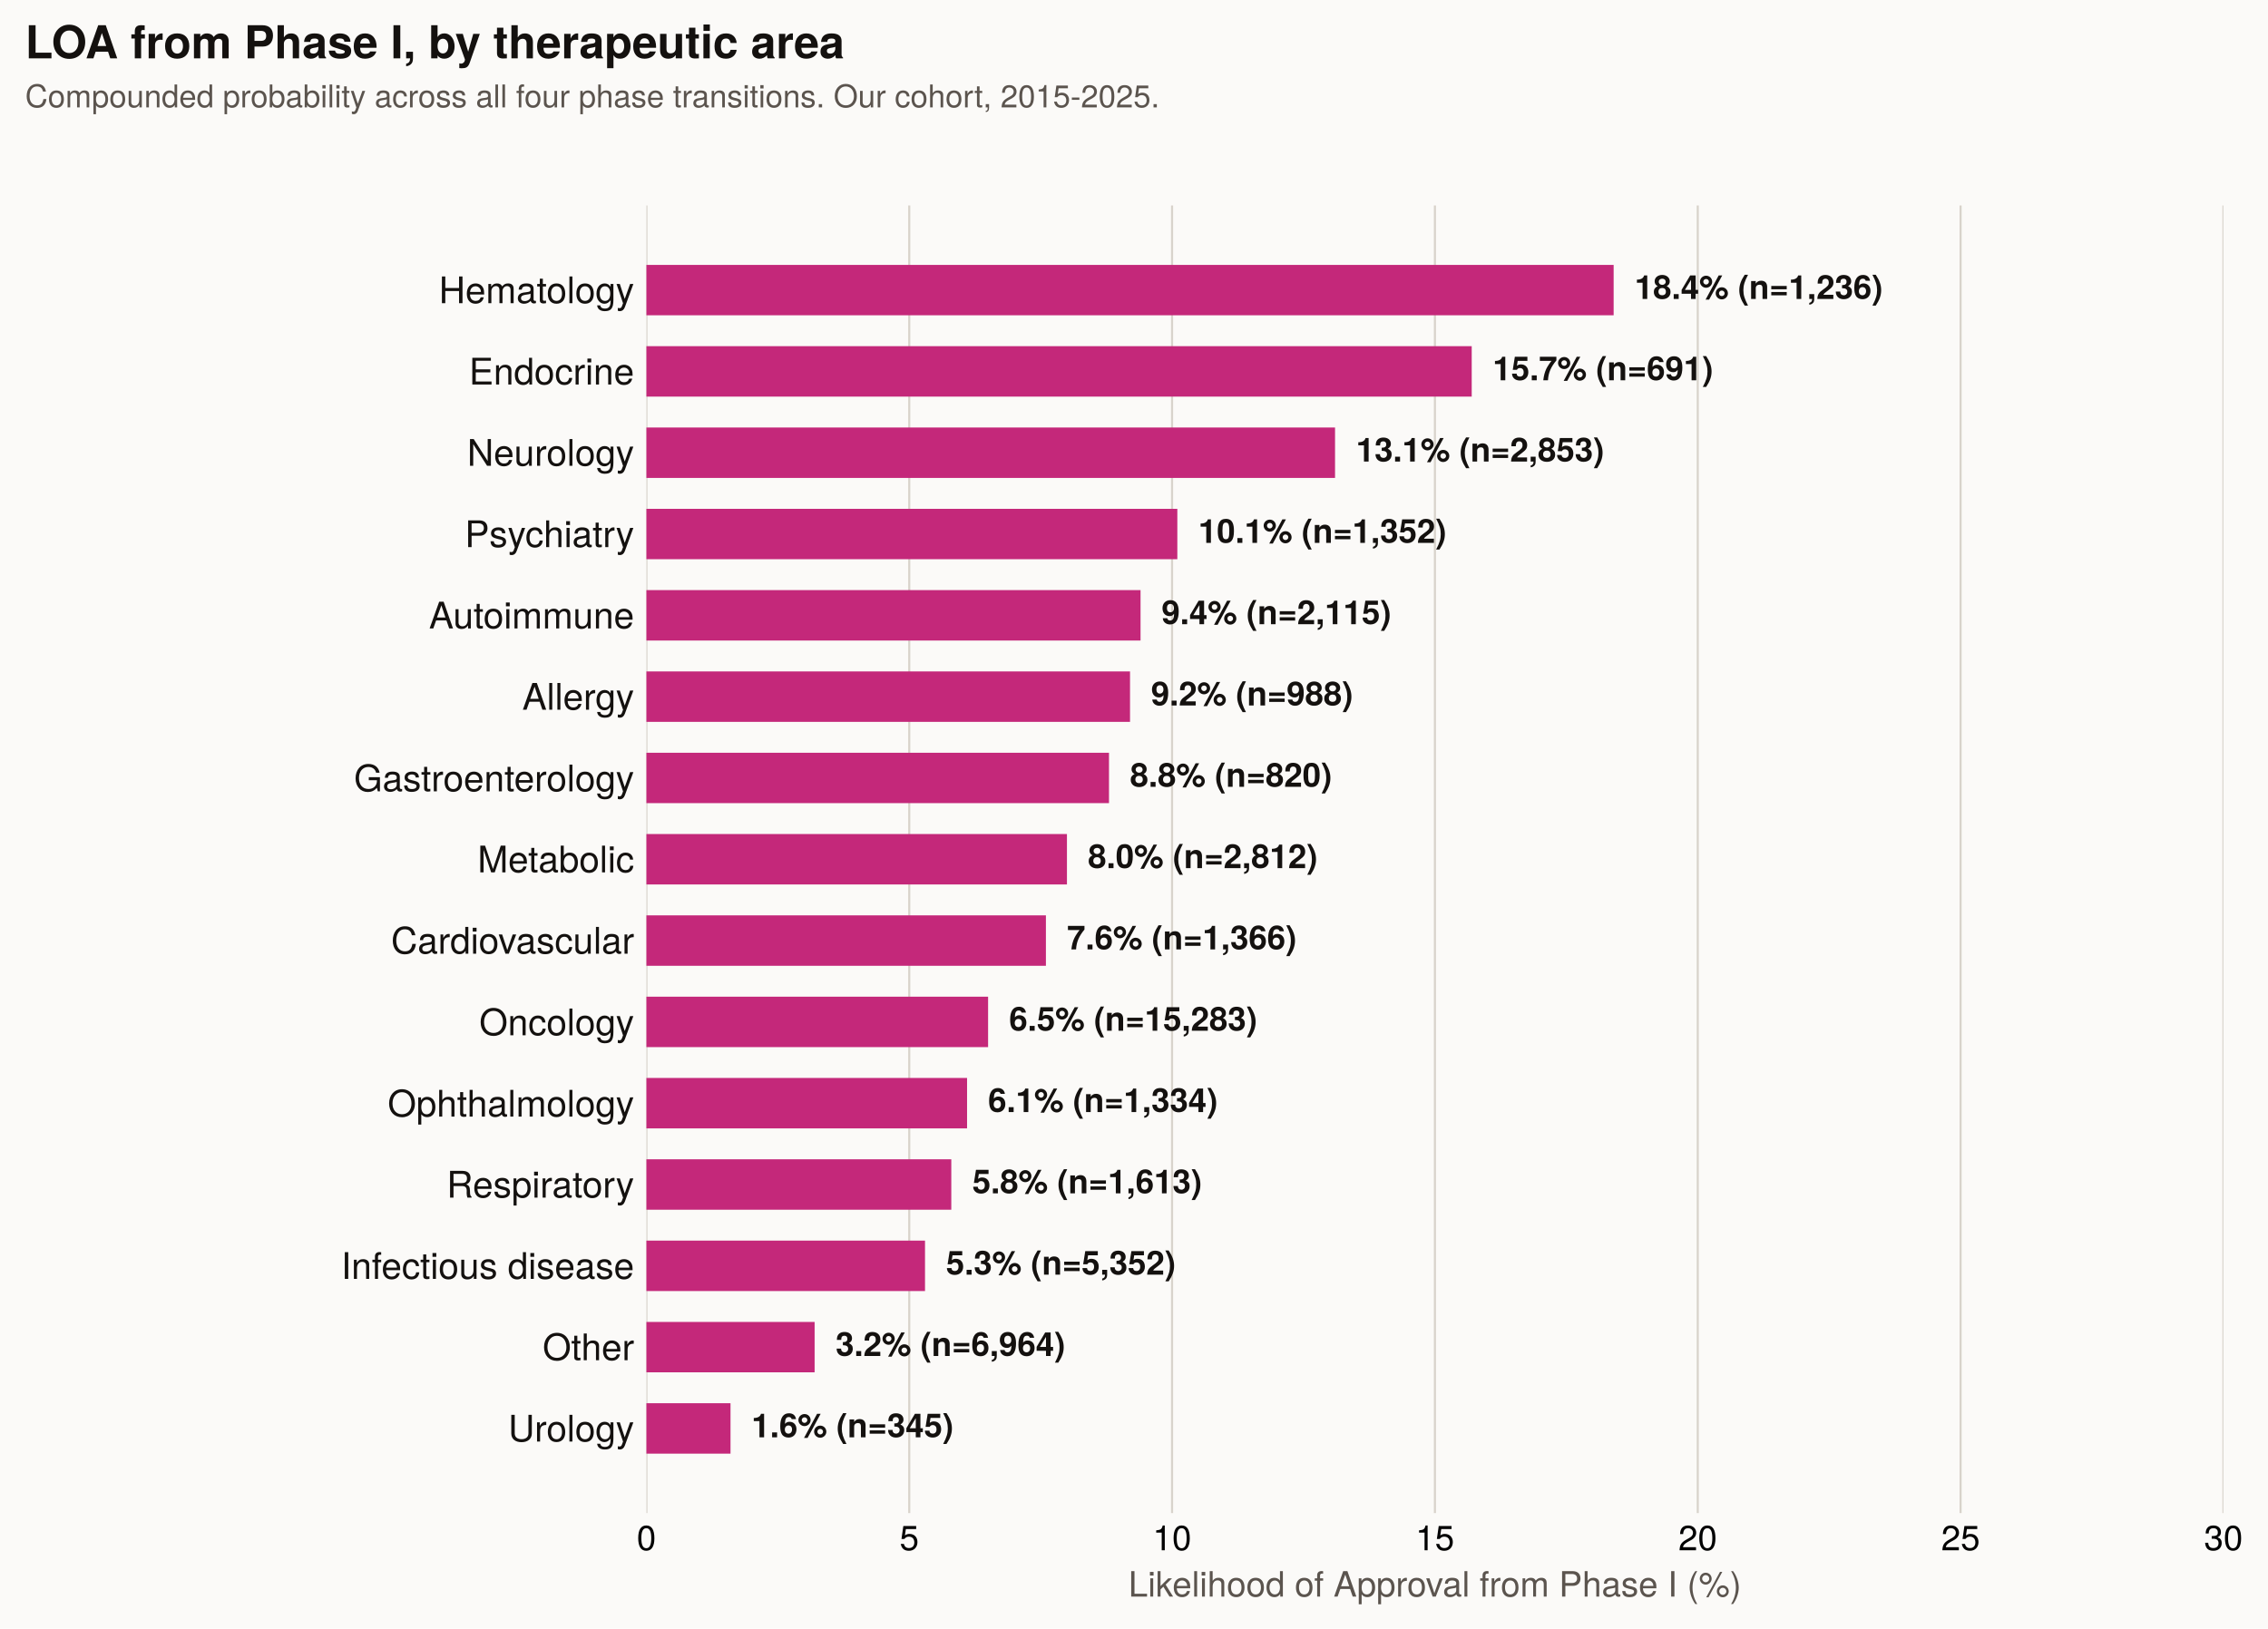
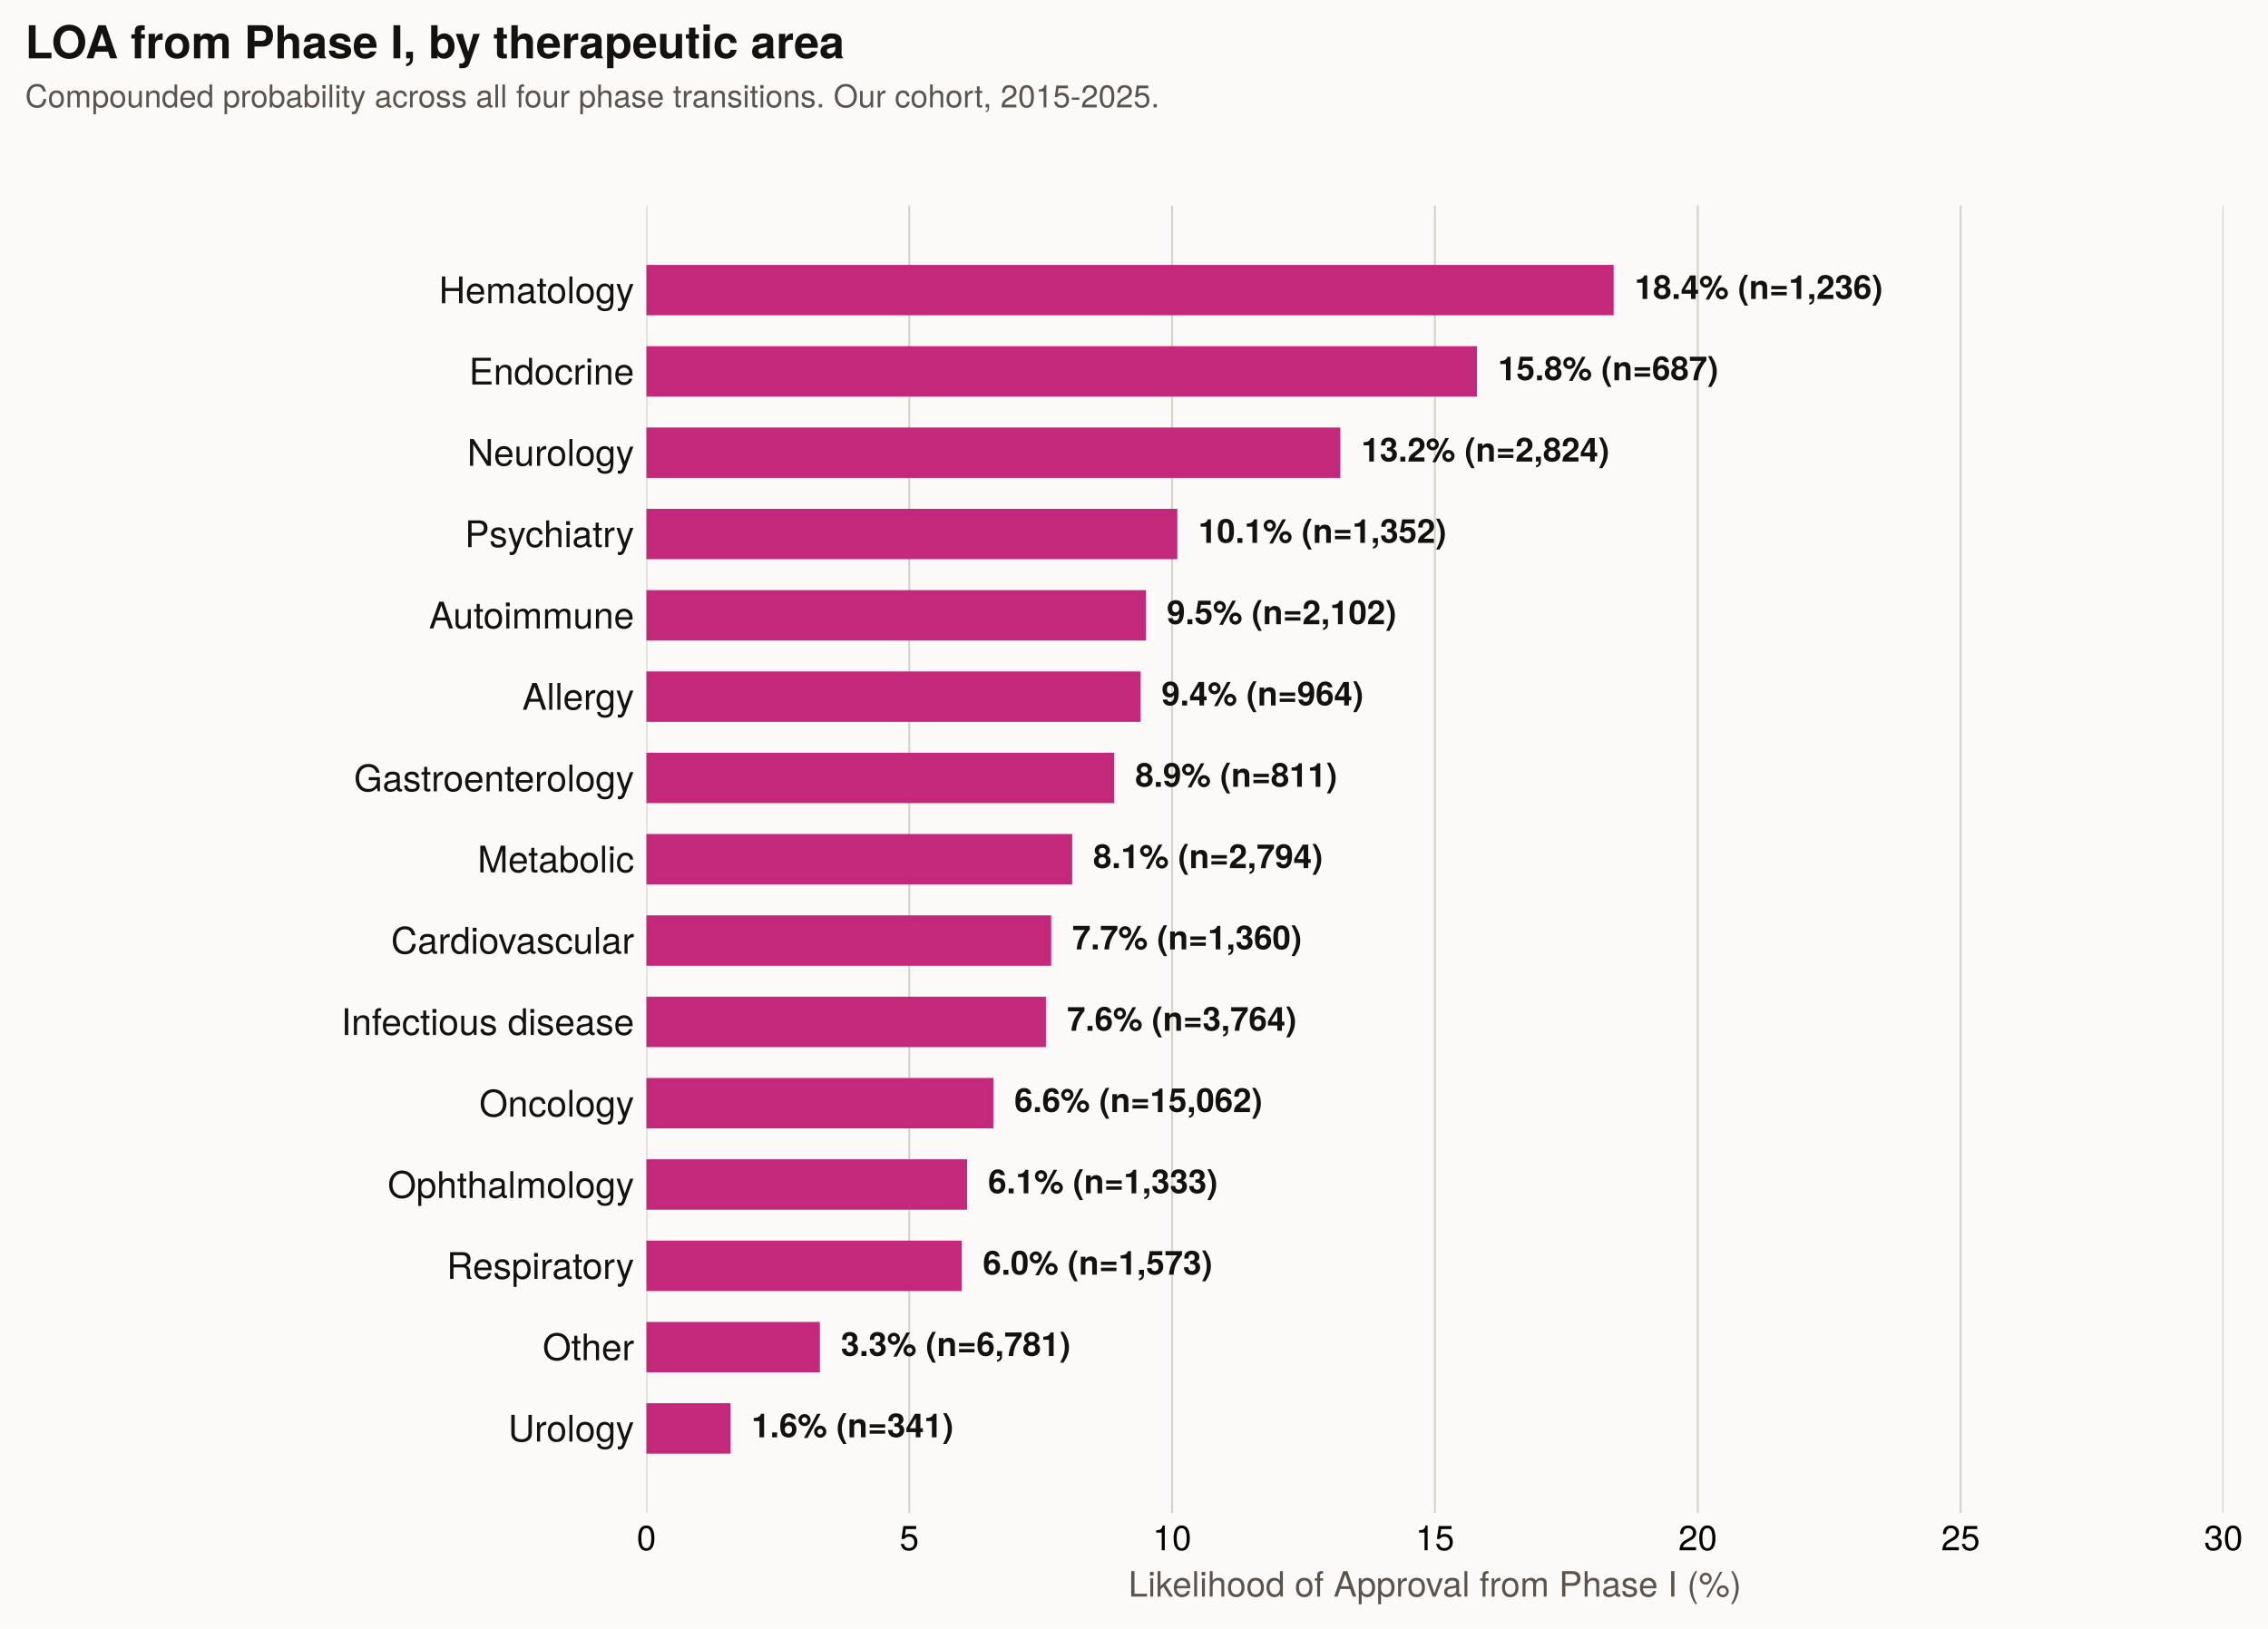
<svg xmlns="http://www.w3.org/2000/svg" width="649.239pt" height="466.313pt" viewBox="0 0 649.239 466.313" version="1.1">
  <defs>
    <style type="text/css">*{stroke-linejoin: round; stroke-linecap: butt}</style>
  </defs>
  <g id="figure_1">
    <g id="patch_1">
      <path d="M 0 466.313  L 649.239 466.313  L 649.239 0  L 0 0  z " style="fill: #fbfaf8" />
    </g>
    <g id="axes_1">
      <g id="patch_2">
        <path d="M 185.04 433.222  L 636.48 433.222  L 636.48 58.822  L 185.04 58.822  z " style="fill: #fbfaf8" />
      </g>
      <g id="matplotlib.axis_1">
        <g id="xtick_1">
          <g id="line2d_1">
-             <path d="M 185.04 433.222  L 185.04 58.822  " clip-path="url(#p896b997fc6)" style="fill: none; stroke: #d8d3cb; stroke-width: 0.6; stroke-linecap: square" />
+             <path d="M 185.04 433.222  L 185.04 58.822  " clip-path="url(#p5e56ef675c)" style="fill: none; stroke: #d8d3cb; stroke-width: 0.6; stroke-linecap: square" />
          </g>
          <g id="line2d_2" />
          <g id="text_1">
            <text style="font-size: 10px; font-family: 'Helvetica Neue'; text-anchor: middle" x="185.04" y="443.863" transform="rotate(-0 185.04 443.8628)">0</text>
          </g>
        </g>
        <g id="xtick_2">
          <g id="line2d_3">
-             <path d="M 260.28 433.222  L 260.28 58.822  " clip-path="url(#p896b997fc6)" style="fill: none; stroke: #d8d3cb; stroke-width: 0.6; stroke-linecap: square" />
+             <path d="M 260.28 433.222  L 260.28 58.822  " clip-path="url(#p5e56ef675c)" style="fill: none; stroke: #d8d3cb; stroke-width: 0.6; stroke-linecap: square" />
          </g>
          <g id="line2d_4" />
          <g id="text_2">
            <text style="font-size: 10px; font-family: 'Helvetica Neue'; text-anchor: middle" x="260.28" y="443.863" transform="rotate(-0 260.28 443.8628)">5</text>
          </g>
        </g>
        <g id="xtick_3">
          <g id="line2d_5">
-             <path d="M 335.52 433.222  L 335.52 58.822  " clip-path="url(#p896b997fc6)" style="fill: none; stroke: #d8d3cb; stroke-width: 0.6; stroke-linecap: square" />
+             <path d="M 335.52 433.222  L 335.52 58.822  " clip-path="url(#p5e56ef675c)" style="fill: none; stroke: #d8d3cb; stroke-width: 0.6; stroke-linecap: square" />
          </g>
          <g id="line2d_6" />
          <g id="text_3">
            <text style="font-size: 10px; font-family: 'Helvetica Neue'; text-anchor: middle" x="335.52" y="443.863" transform="rotate(-0 335.52 443.8628)">10</text>
          </g>
        </g>
        <g id="xtick_4">
          <g id="line2d_7">
-             <path d="M 410.76 433.222  L 410.76 58.822  " clip-path="url(#p896b997fc6)" style="fill: none; stroke: #d8d3cb; stroke-width: 0.6; stroke-linecap: square" />
+             <path d="M 410.76 433.222  L 410.76 58.822  " clip-path="url(#p5e56ef675c)" style="fill: none; stroke: #d8d3cb; stroke-width: 0.6; stroke-linecap: square" />
          </g>
          <g id="line2d_8" />
          <g id="text_4">
            <text style="font-size: 10px; font-family: 'Helvetica Neue'; text-anchor: middle" x="410.76" y="443.863" transform="rotate(-0 410.76 443.8628)">15</text>
          </g>
        </g>
        <g id="xtick_5">
          <g id="line2d_9">
-             <path d="M 486 433.222  L 486 58.822  " clip-path="url(#p896b997fc6)" style="fill: none; stroke: #d8d3cb; stroke-width: 0.6; stroke-linecap: square" />
+             <path d="M 486 433.222  L 486 58.822  " clip-path="url(#p5e56ef675c)" style="fill: none; stroke: #d8d3cb; stroke-width: 0.6; stroke-linecap: square" />
          </g>
          <g id="line2d_10" />
          <g id="text_5">
            <text style="font-size: 10px; font-family: 'Helvetica Neue'; text-anchor: middle" x="486" y="443.863" transform="rotate(-0 486 443.8628)">20</text>
          </g>
        </g>
        <g id="xtick_6">
          <g id="line2d_11">
-             <path d="M 561.24 433.222  L 561.24 58.822  " clip-path="url(#p896b997fc6)" style="fill: none; stroke: #d8d3cb; stroke-width: 0.6; stroke-linecap: square" />
+             <path d="M 561.24 433.222  L 561.24 58.822  " clip-path="url(#p5e56ef675c)" style="fill: none; stroke: #d8d3cb; stroke-width: 0.6; stroke-linecap: square" />
          </g>
          <g id="line2d_12" />
          <g id="text_6">
            <text style="font-size: 10px; font-family: 'Helvetica Neue'; text-anchor: middle" x="561.24" y="443.863" transform="rotate(-0 561.24 443.8628)">25</text>
          </g>
        </g>
        <g id="xtick_7">
          <g id="line2d_13">
-             <path d="M 636.48 433.222  L 636.48 58.822  " clip-path="url(#p896b997fc6)" style="fill: none; stroke: #d8d3cb; stroke-width: 0.6; stroke-linecap: square" />
+             <path d="M 636.48 433.222  L 636.48 58.822  " clip-path="url(#p5e56ef675c)" style="fill: none; stroke: #d8d3cb; stroke-width: 0.6; stroke-linecap: square" />
          </g>
          <g id="line2d_14" />
          <g id="text_7">
            <text style="font-size: 10px; font-family: 'Helvetica Neue'; text-anchor: middle" x="636.48" y="443.863" transform="rotate(-0 636.48 443.8628)">30</text>
          </g>
        </g>
        <g id="text_8">
          <text style="font-size: 10px; font-family: 'Helvetica Neue'; text-anchor: middle; fill: #5b544e" x="410.76" y="457.142" transform="rotate(-0 410.76 457.1425)">Likelihood of Approval from Phase I (%)</text>
        </g>
      </g>
      <g id="matplotlib.axis_2">
        <g id="ytick_1">
          <g id="line2d_15" />
          <g id="text_9">
            <text style="font-size: 10.5px; font-family: 'Helvetica Neue'; text-anchor: end; fill: #14110f" x="181.54" y="412.736" transform="rotate(-0 181.54 412.7358)">Urology</text>
          </g>
        </g>
        <g id="ytick_2">
          <g id="line2d_16" />
          <g id="text_10">
            <text style="font-size: 10.5px; font-family: 'Helvetica Neue'; text-anchor: end; fill: #14110f" x="181.54" y="389.455" transform="rotate(-0 181.54 389.4551)">Other</text>
          </g>
        </g>
        <g id="ytick_3">
          <g id="line2d_17" />
          <g id="text_11">
-             <text style="font-size: 10.5px; font-family: 'Helvetica Neue'; text-anchor: end; fill: #14110f" x="181.54" y="366.174" transform="rotate(-0 181.54 366.1744)">Infectious disease</text>
+             <text style="font-size: 10.5px; font-family: 'Helvetica Neue'; text-anchor: end; fill: #14110f" x="181.54" y="366.174" transform="rotate(-0 181.54 366.1744)">Respiratory</text>
          </g>
        </g>
        <g id="ytick_4">
          <g id="line2d_18" />
          <g id="text_12">
-             <text style="font-size: 10.5px; font-family: 'Helvetica Neue'; text-anchor: end; fill: #14110f" x="181.54" y="342.894" transform="rotate(-0 181.54 342.8938)">Respiratory</text>
+             <text style="font-size: 10.5px; font-family: 'Helvetica Neue'; text-anchor: end; fill: #14110f" x="181.54" y="342.982" transform="rotate(-0 181.54 342.9824)">Ophthalmology</text>
          </g>
        </g>
        <g id="ytick_5">
          <g id="line2d_19" />
          <g id="text_13">
-             <text style="font-size: 10.5px; font-family: 'Helvetica Neue'; text-anchor: end; fill: #14110f" x="181.54" y="319.702" transform="rotate(-0 181.54 319.7017)">Ophthalmology</text>
+             <text style="font-size: 10.5px; font-family: 'Helvetica Neue'; text-anchor: end; fill: #14110f" x="181.54" y="319.702" transform="rotate(-0 181.54 319.7017)">Oncology</text>
          </g>
        </g>
        <g id="ytick_6">
          <g id="line2d_20" />
          <g id="text_14">
-             <text style="font-size: 10.5px; font-family: 'Helvetica Neue'; text-anchor: end; fill: #14110f" x="181.54" y="296.421" transform="rotate(-0 181.54 296.421)">Oncology</text>
+             <text style="font-size: 10.5px; font-family: 'Helvetica Neue'; text-anchor: end; fill: #14110f" x="181.54" y="296.332" transform="rotate(-0 181.54 296.3324)">Infectious disease</text>
          </g>
        </g>
        <g id="ytick_7">
          <g id="line2d_21" />
          <g id="text_15">
            <text style="font-size: 10.5px; font-family: 'Helvetica Neue'; text-anchor: end; fill: #14110f" x="181.54" y="273.052" transform="rotate(-0 181.54 273.0517)">Cardiovascular</text>
          </g>
        </g>
        <g id="ytick_8">
          <g id="line2d_22" />
          <g id="text_16">
            <text style="font-size: 10.5px; font-family: 'Helvetica Neue'; text-anchor: end; fill: #14110f" x="181.54" y="249.771" transform="rotate(-0 181.54 249.771)">Metabolic</text>
          </g>
        </g>
        <g id="ytick_9">
          <g id="line2d_23" />
          <g id="text_17">
            <text style="font-size: 10.5px; font-family: 'Helvetica Neue'; text-anchor: end; fill: #14110f" x="181.54" y="226.579" transform="rotate(-0 181.54 226.5789)">Gastroenterology</text>
          </g>
        </g>
        <g id="ytick_10">
          <g id="line2d_24" />
          <g id="text_18">
            <text style="font-size: 10.5px; font-family: 'Helvetica Neue'; text-anchor: end; fill: #14110f" x="181.54" y="203.21" transform="rotate(-0 181.54 203.2096)">Allergy</text>
          </g>
        </g>
        <g id="ytick_11">
          <g id="line2d_25" />
          <g id="text_19">
            <text style="font-size: 10.5px; font-family: 'Helvetica Neue'; text-anchor: end; fill: #14110f" x="181.54" y="179.929" transform="rotate(-0 181.54 179.929)">Autoimmune</text>
          </g>
        </g>
        <g id="ytick_12">
          <g id="line2d_26" />
          <g id="text_20">
            <text style="font-size: 10.5px; font-family: 'Helvetica Neue'; text-anchor: end; fill: #14110f" x="181.54" y="156.648" transform="rotate(-0 181.54 156.6483)">Psychiatry</text>
          </g>
        </g>
        <g id="ytick_13">
          <g id="line2d_27" />
          <g id="text_21">
            <text style="font-size: 10.5px; font-family: 'Helvetica Neue'; text-anchor: end; fill: #14110f" x="181.54" y="133.368" transform="rotate(-0 181.54 133.3676)">Neurology</text>
          </g>
        </g>
        <g id="ytick_14">
          <g id="line2d_28" />
          <g id="text_22">
            <text style="font-size: 10.5px; font-family: 'Helvetica Neue'; text-anchor: end; fill: #14110f" x="181.54" y="110.087" transform="rotate(-0 181.54 110.0869)">Endocrine</text>
          </g>
        </g>
        <g id="ytick_15">
          <g id="line2d_29" />
          <g id="text_23">
            <text style="font-size: 10.5px; font-family: 'Helvetica Neue'; text-anchor: end; fill: #14110f" x="181.54" y="86.806" transform="rotate(-0 181.54 86.80621)">Hematology</text>
          </g>
        </g>
      </g>
      <g id="patch_3">
-         <path d="M 185.04 416.204  L 209.117 416.204  L 209.117 401.77  L 185.04 401.77  z " clip-path="url(#p896b997fc6)" style="fill: #c4287a" />
+         <path d="M 185.04 416.204  L 209.117 416.204  L 209.117 401.77  L 185.04 401.77  z " clip-path="url(#p5e56ef675c)" style="fill: #c4287a" />
      </g>
      <g id="patch_4">
-         <path d="M 185.04 392.923  L 233.194 392.923  L 233.194 378.489  L 185.04 378.489  z " clip-path="url(#p896b997fc6)" style="fill: #c4287a" />
+         <path d="M 185.04 392.923  L 234.698 392.923  L 234.698 378.489  L 185.04 378.489  z " clip-path="url(#p5e56ef675c)" style="fill: #c4287a" />
      </g>
      <g id="patch_5">
-         <path d="M 185.04 369.643  L 264.794 369.643  L 264.794 355.209  L 185.04 355.209  z " clip-path="url(#p896b997fc6)" style="fill: #c4287a" />
+         <path d="M 185.04 369.643  L 275.328 369.643  L 275.328 355.209  L 185.04 355.209  z " clip-path="url(#p5e56ef675c)" style="fill: #c4287a" />
      </g>
      <g id="patch_6">
-         <path d="M 185.04 346.362  L 272.318 346.362  L 272.318 331.928  L 185.04 331.928  z " clip-path="url(#p896b997fc6)" style="fill: #c4287a" />
+         <path d="M 185.04 346.362  L 276.833 346.362  L 276.833 331.928  L 185.04 331.928  z " clip-path="url(#p5e56ef675c)" style="fill: #c4287a" />
      </g>
      <g id="patch_7">
-         <path d="M 185.04 323.081  L 276.833 323.081  L 276.833 308.647  L 185.04 308.647  z " clip-path="url(#p896b997fc6)" style="fill: #c4287a" />
+         <path d="M 185.04 323.081  L 284.357 323.081  L 284.357 308.647  L 185.04 308.647  z " clip-path="url(#p5e56ef675c)" style="fill: #c4287a" />
      </g>
      <g id="patch_8">
-         <path d="M 185.04 299.801  L 282.852 299.801  L 282.852 285.367  L 185.04 285.367  z " clip-path="url(#p896b997fc6)" style="fill: #c4287a" />
+         <path d="M 185.04 299.801  L 299.405 299.801  L 299.405 285.367  L 185.04 285.367  z " clip-path="url(#p5e56ef675c)" style="fill: #c4287a" />
      </g>
      <g id="patch_9">
-         <path d="M 185.04 276.52  L 299.405 276.52  L 299.405 262.086  L 185.04 262.086  z " clip-path="url(#p896b997fc6)" style="fill: #c4287a" />
+         <path d="M 185.04 276.52  L 300.91 276.52  L 300.91 262.086  L 185.04 262.086  z " clip-path="url(#p5e56ef675c)" style="fill: #c4287a" />
      </g>
      <g id="patch_10">
-         <path d="M 185.04 253.239  L 305.424 253.239  L 305.424 238.805  L 185.04 238.805  z " clip-path="url(#p896b997fc6)" style="fill: #c4287a" />
+         <path d="M 185.04 253.239  L 306.929 253.239  L 306.929 238.805  L 185.04 238.805  z " clip-path="url(#p5e56ef675c)" style="fill: #c4287a" />
      </g>
      <g id="patch_11">
-         <path d="M 185.04 229.959  L 317.462 229.959  L 317.462 215.524  L 185.04 215.524  z " clip-path="url(#p896b997fc6)" style="fill: #c4287a" />
+         <path d="M 185.04 229.959  L 318.967 229.959  L 318.967 215.524  L 185.04 215.524  z " clip-path="url(#p5e56ef675c)" style="fill: #c4287a" />
      </g>
      <g id="patch_12">
-         <path d="M 185.04 206.678  L 323.482 206.678  L 323.482 192.244  L 185.04 192.244  z " clip-path="url(#p896b997fc6)" style="fill: #c4287a" />
+         <path d="M 185.04 206.678  L 326.491 206.678  L 326.491 192.244  L 185.04 192.244  z " clip-path="url(#p5e56ef675c)" style="fill: #c4287a" />
      </g>
      <g id="patch_13">
-         <path d="M 185.04 183.397  L 326.491 183.397  L 326.491 168.963  L 185.04 168.963  z " clip-path="url(#p896b997fc6)" style="fill: #c4287a" />
+         <path d="M 185.04 183.397  L 327.996 183.397  L 327.996 168.963  L 185.04 168.963  z " clip-path="url(#p5e56ef675c)" style="fill: #c4287a" />
      </g>
      <g id="patch_14">
-         <path d="M 185.04 160.116  L 337.025 160.116  L 337.025 145.682  L 185.04 145.682  z " clip-path="url(#p896b997fc6)" style="fill: #c4287a" />
+         <path d="M 185.04 160.116  L 337.025 160.116  L 337.025 145.682  L 185.04 145.682  z " clip-path="url(#p5e56ef675c)" style="fill: #c4287a" />
      </g>
      <g id="patch_15">
-         <path d="M 185.04 136.836  L 382.169 136.836  L 382.169 122.402  L 185.04 122.402  z " clip-path="url(#p896b997fc6)" style="fill: #c4287a" />
+         <path d="M 185.04 136.836  L 383.674 136.836  L 383.674 122.402  L 185.04 122.402  z " clip-path="url(#p5e56ef675c)" style="fill: #c4287a" />
      </g>
      <g id="patch_16">
-         <path d="M 185.04 113.555  L 421.294 113.555  L 421.294 99.121  L 185.04 99.121  z " clip-path="url(#p896b997fc6)" style="fill: #c4287a" />
+         <path d="M 185.04 113.555  L 422.798 113.555  L 422.798 99.121  L 185.04 99.121  z " clip-path="url(#p5e56ef675c)" style="fill: #c4287a" />
      </g>
      <g id="patch_17">
-         <path d="M 185.04 90.274  L 461.923 90.274  L 461.923 75.84  L 185.04 75.84  z " clip-path="url(#p896b997fc6)" style="fill: #c4287a" />
+         <path d="M 185.04 90.274  L 461.923 90.274  L 461.923 75.84  L 185.04 75.84  z " clip-path="url(#p5e56ef675c)" style="fill: #c4287a" />
      </g>
      <g id="text_24">
-         <text style="font-weight: 700; font-size: 9.5px; font-family: 'Helvetica Neue'; text-anchor: start; fill: #14110f" x="215.136" y="411.523" transform="rotate(-0 215.136 411.523)">1.6%  (n=345)</text>
+         <text style="font-weight: 700; font-size: 9.5px; font-family: 'Helvetica Neue'; text-anchor: start; fill: #14110f" x="215.136" y="411.523" transform="rotate(-0 215.136 411.523)">1.6%  (n=341)</text>
      </g>
      <g id="text_25">
-         <text style="font-weight: 700; font-size: 9.5px; font-family: 'Helvetica Neue'; text-anchor: start; fill: #14110f" x="239.213" y="388.242" transform="rotate(-0 239.2128 388.2424)">3.2%  (n=6,964)</text>
+         <text style="font-weight: 700; font-size: 9.5px; font-family: 'Helvetica Neue'; text-anchor: start; fill: #14110f" x="240.718" y="388.242" transform="rotate(-0 240.7176 388.2424)">3.3%  (n=6,781)</text>
      </g>
      <g id="text_26">
-         <text style="font-weight: 700; font-size: 9.5px; font-family: 'Helvetica Neue'; text-anchor: start; fill: #14110f" x="270.814" y="364.962" transform="rotate(-0 270.8136 364.9617)">5.3%  (n=5,352)</text>
+         <text style="font-weight: 700; font-size: 9.5px; font-family: 'Helvetica Neue'; text-anchor: start; fill: #14110f" x="281.347" y="364.962" transform="rotate(-0 281.3472 364.9617)">6.0%  (n=1,573)</text>
      </g>
      <g id="text_27">
-         <text style="font-weight: 700; font-size: 9.5px; font-family: 'Helvetica Neue'; text-anchor: start; fill: #14110f" x="278.338" y="341.681" transform="rotate(-0 278.3376 341.681)">5.8%  (n=1,613)</text>
+         <text style="font-weight: 700; font-size: 9.5px; font-family: 'Helvetica Neue'; text-anchor: start; fill: #14110f" x="282.852" y="341.681" transform="rotate(-0 282.852 341.681)">6.1%  (n=1,333)</text>
      </g>
      <g id="text_28">
-         <text style="font-weight: 700; font-size: 9.5px; font-family: 'Helvetica Neue'; text-anchor: start; fill: #14110f" x="282.852" y="318.4" transform="rotate(-0 282.852 318.4003)">6.1%  (n=1,334)</text>
+         <text style="font-weight: 700; font-size: 9.5px; font-family: 'Helvetica Neue'; text-anchor: start; fill: #14110f" x="290.376" y="318.4" transform="rotate(-0 290.376 318.4003)">6.6%  (n=15,062)</text>
      </g>
      <g id="text_29">
-         <text style="font-weight: 700; font-size: 9.5px; font-family: 'Helvetica Neue'; text-anchor: start; fill: #14110f" x="288.871" y="295.12" transform="rotate(-0 288.8712 295.1196)">6.5%  (n=15,283)</text>
+         <text style="font-weight: 700; font-size: 9.5px; font-family: 'Helvetica Neue'; text-anchor: start; fill: #14110f" x="305.424" y="295.12" transform="rotate(-0 305.424 295.1196)">7.6%  (n=3,764)</text>
      </g>
      <g id="text_30">
-         <text style="font-weight: 700; font-size: 9.5px; font-family: 'Helvetica Neue'; text-anchor: start; fill: #14110f" x="305.424" y="271.839" transform="rotate(-0 305.424 271.8389)">7.6%  (n=1,366)</text>
+         <text style="font-weight: 700; font-size: 9.5px; font-family: 'Helvetica Neue'; text-anchor: start; fill: #14110f" x="306.929" y="271.839" transform="rotate(-0 306.9288 271.8389)">7.7%  (n=1,360)</text>
      </g>
      <g id="text_31">
-         <text style="font-weight: 700; font-size: 9.5px; font-family: 'Helvetica Neue'; text-anchor: start; fill: #14110f" x="311.443" y="248.558" transform="rotate(-0 311.4432 248.5582)">8.0%  (n=2,812)</text>
+         <text style="font-weight: 700; font-size: 9.5px; font-family: 'Helvetica Neue'; text-anchor: start; fill: #14110f" x="312.948" y="248.558" transform="rotate(-0 312.948 248.5582)">8.1%  (n=2,794)</text>
      </g>
      <g id="text_32">
-         <text style="font-weight: 700; font-size: 9.5px; font-family: 'Helvetica Neue'; text-anchor: start; fill: #14110f" x="323.482" y="225.278" transform="rotate(-0 323.4816 225.2776)">8.8%  (n=820)</text>
+         <text style="font-weight: 700; font-size: 9.5px; font-family: 'Helvetica Neue'; text-anchor: start; fill: #14110f" x="324.986" y="225.278" transform="rotate(-0 324.9864 225.2776)">8.9%  (n=811)</text>
      </g>
      <g id="text_33">
-         <text style="font-weight: 700; font-size: 9.5px; font-family: 'Helvetica Neue'; text-anchor: start; fill: #14110f" x="329.501" y="201.997" transform="rotate(-0 329.5008 201.9969)">9.2%  (n=988)</text>
+         <text style="font-weight: 700; font-size: 9.5px; font-family: 'Helvetica Neue'; text-anchor: start; fill: #14110f" x="332.51" y="201.997" transform="rotate(-0 332.5104 201.9969)">9.4%  (n=964)</text>
      </g>
      <g id="text_34">
-         <text style="font-weight: 700; font-size: 9.5px; font-family: 'Helvetica Neue'; text-anchor: start; fill: #14110f" x="332.51" y="178.716" transform="rotate(-0 332.5104 178.7162)">9.4%  (n=2,115)</text>
+         <text style="font-weight: 700; font-size: 9.5px; font-family: 'Helvetica Neue'; text-anchor: start; fill: #14110f" x="334.015" y="178.716" transform="rotate(-0 334.0152 178.7162)">9.5%  (n=2,102)</text>
      </g>
      <g id="text_35">
        <text style="font-weight: 700; font-size: 9.5px; font-family: 'Helvetica Neue'; text-anchor: start; fill: #14110f" x="343.044" y="155.435" transform="rotate(-0 343.044 155.4355)">10.1%  (n=1,352)</text>
      </g>
      <g id="text_36">
-         <text style="font-weight: 700; font-size: 9.5px; font-family: 'Helvetica Neue'; text-anchor: start; fill: #14110f" x="388.188" y="132.155" transform="rotate(-0 388.188 132.1548)">13.1%  (n=2,853)</text>
+         <text style="font-weight: 700; font-size: 9.5px; font-family: 'Helvetica Neue'; text-anchor: start; fill: #14110f" x="389.693" y="132.155" transform="rotate(-0 389.6928 132.1548)">13.2%  (n=2,824)</text>
      </g>
      <g id="text_37">
-         <text style="font-weight: 700; font-size: 9.5px; font-family: 'Helvetica Neue'; text-anchor: start; fill: #14110f" x="427.313" y="108.874" transform="rotate(-0 427.3128 108.8741)">15.7%  (n=691)</text>
+         <text style="font-weight: 700; font-size: 9.5px; font-family: 'Helvetica Neue'; text-anchor: start; fill: #14110f" x="428.818" y="108.874" transform="rotate(-0 428.8176 108.8741)">15.8%  (n=687)</text>
      </g>
      <g id="text_38">
        <text style="font-weight: 700; font-size: 9.5px; font-family: 'Helvetica Neue'; text-anchor: start; fill: #14110f" x="467.942" y="85.593" transform="rotate(-0 467.9424 85.59344)">18.4%  (n=1,236)</text>
      </g>
    </g>
    <g id="text_39">
      <text style="font-weight: 700; font-size: 13px; font-family: 'Helvetica Neue'; text-anchor: start; fill: #14110f" x="7.2" y="16.702" transform="rotate(-0 7.2 16.70219)">LOA from Phase I, by therapeutic area</text>
    </g>
    <g id="text_40">
      <text style="font-size: 9px; font-family: 'Helvetica Neue'; text-anchor: start; fill: #5b544e" x="7.2" y="30.742" transform="rotate(-0 7.2 30.74219)">Compounded probability across all four phase transitions. Our cohort, 2015-2025.</text>
    </g>
  </g>
  <defs>
-     <clipPath id="p896b997fc6">
+     <clipPath id="p5e56ef675c">
      <rect x="185.04" y="58.822" width="451.44" height="374.4" />
    </clipPath>
  </defs>
</svg>
